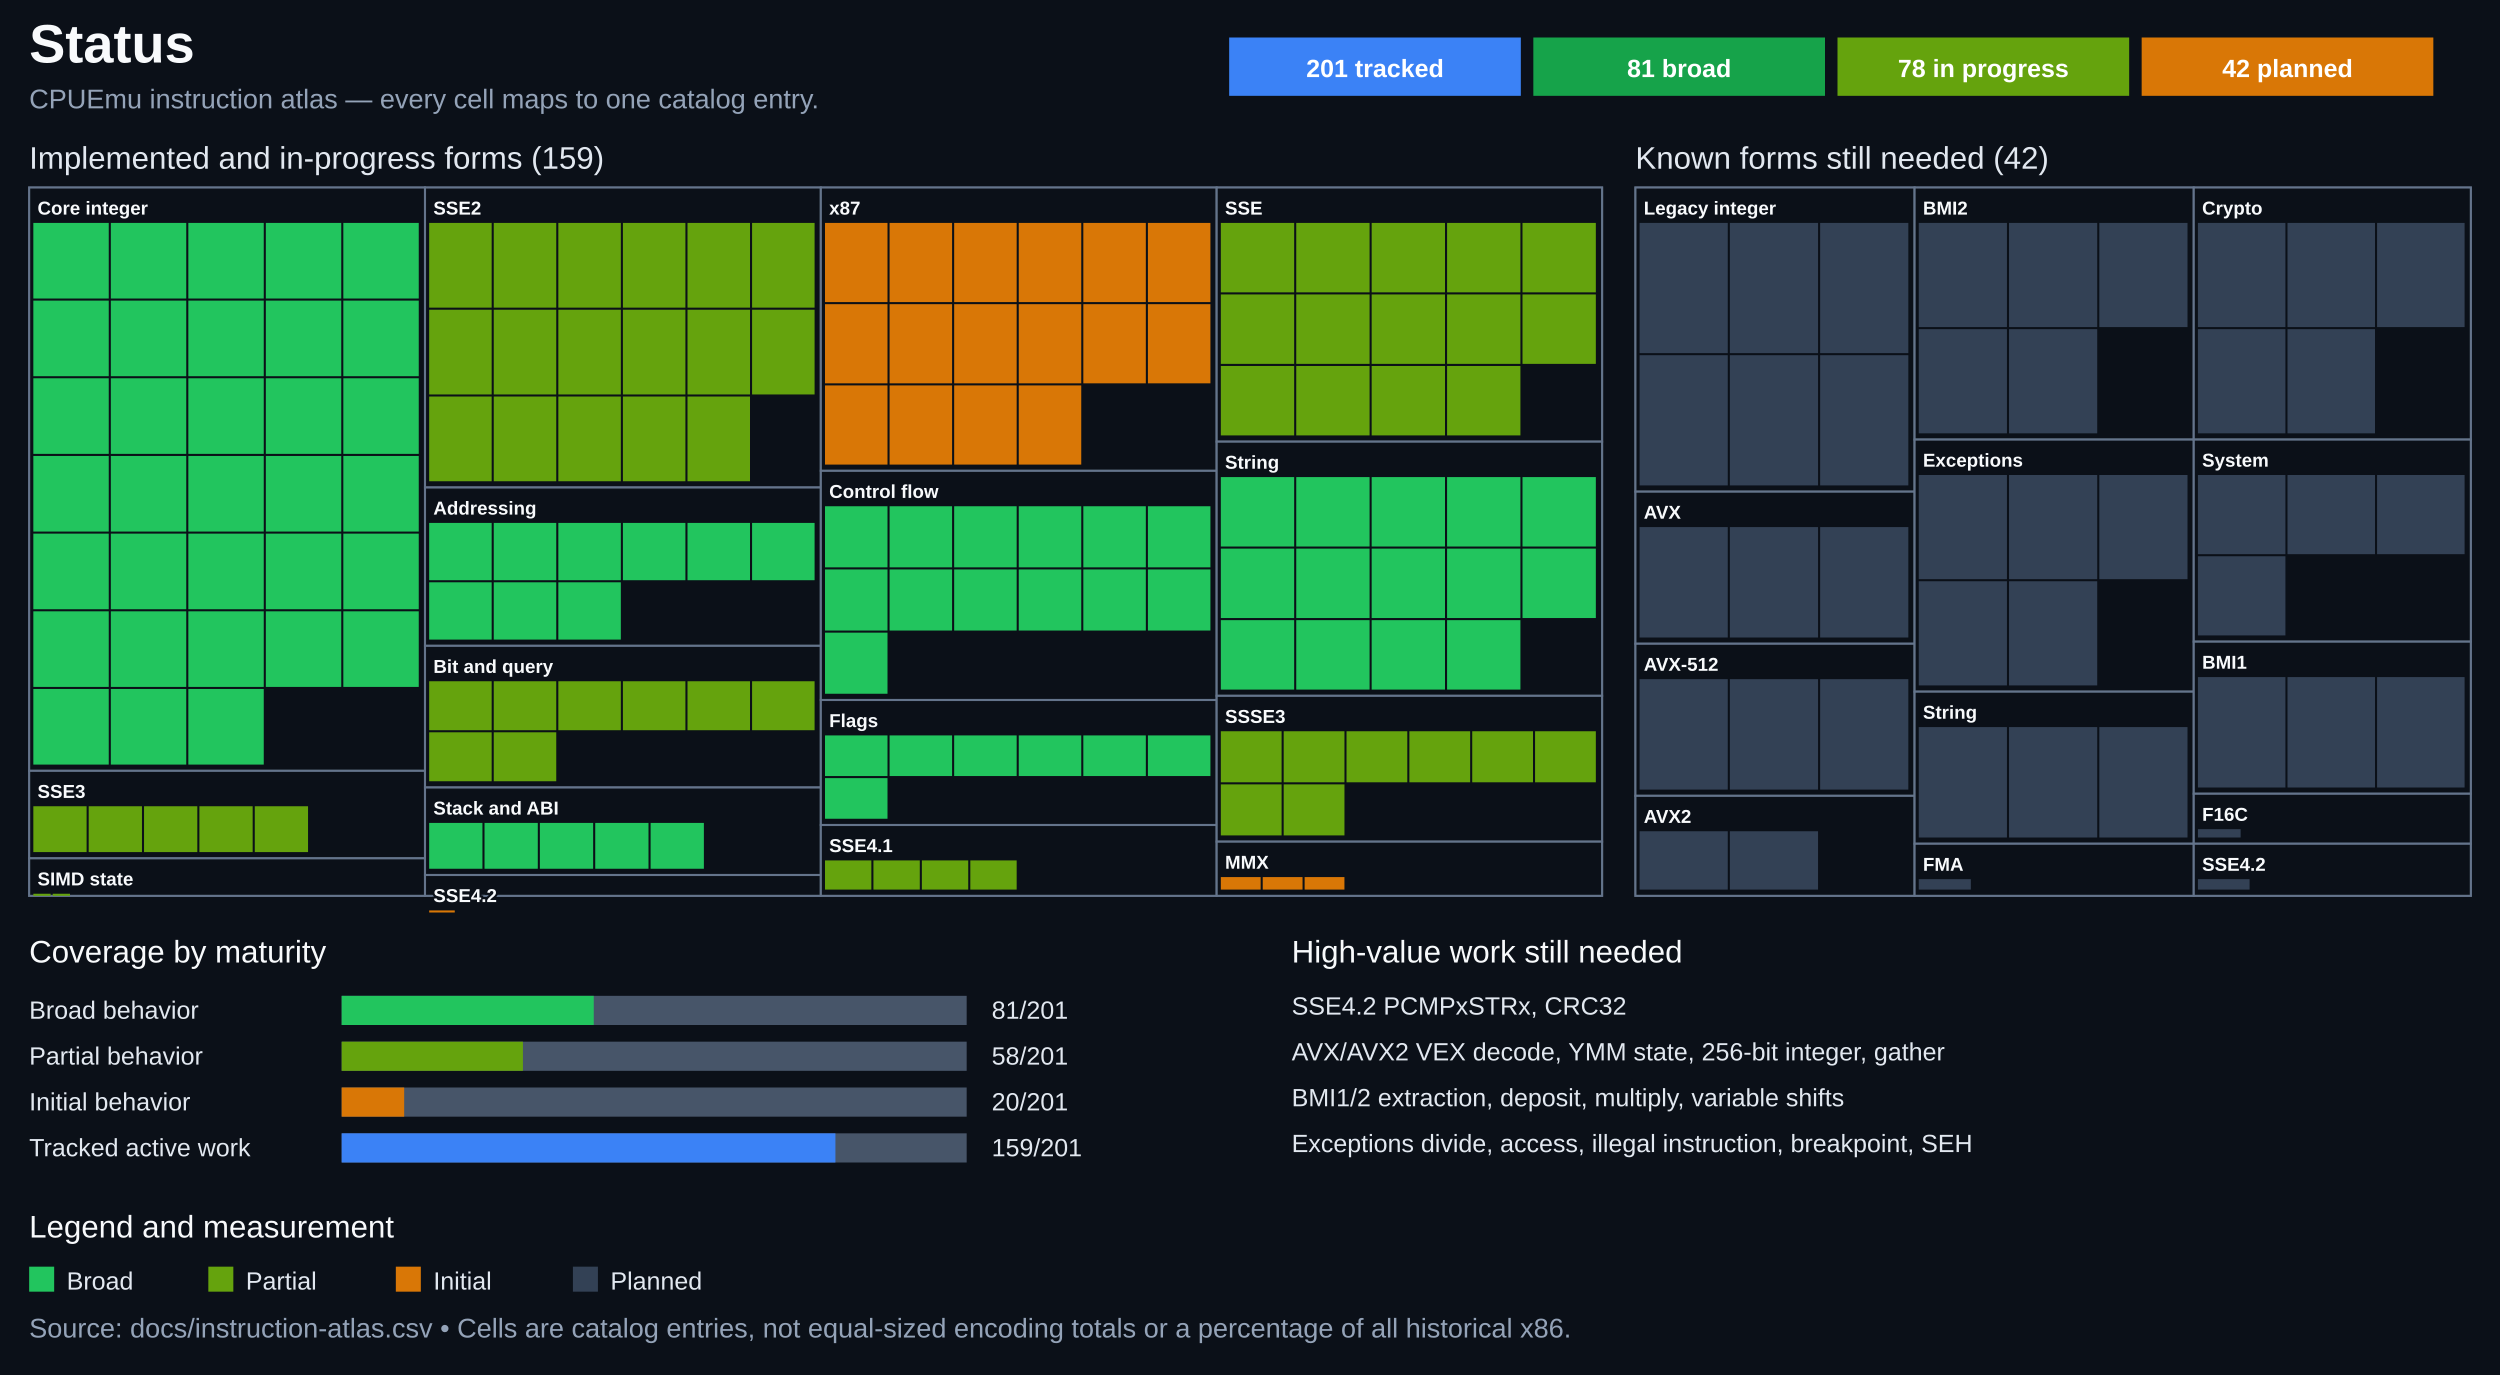
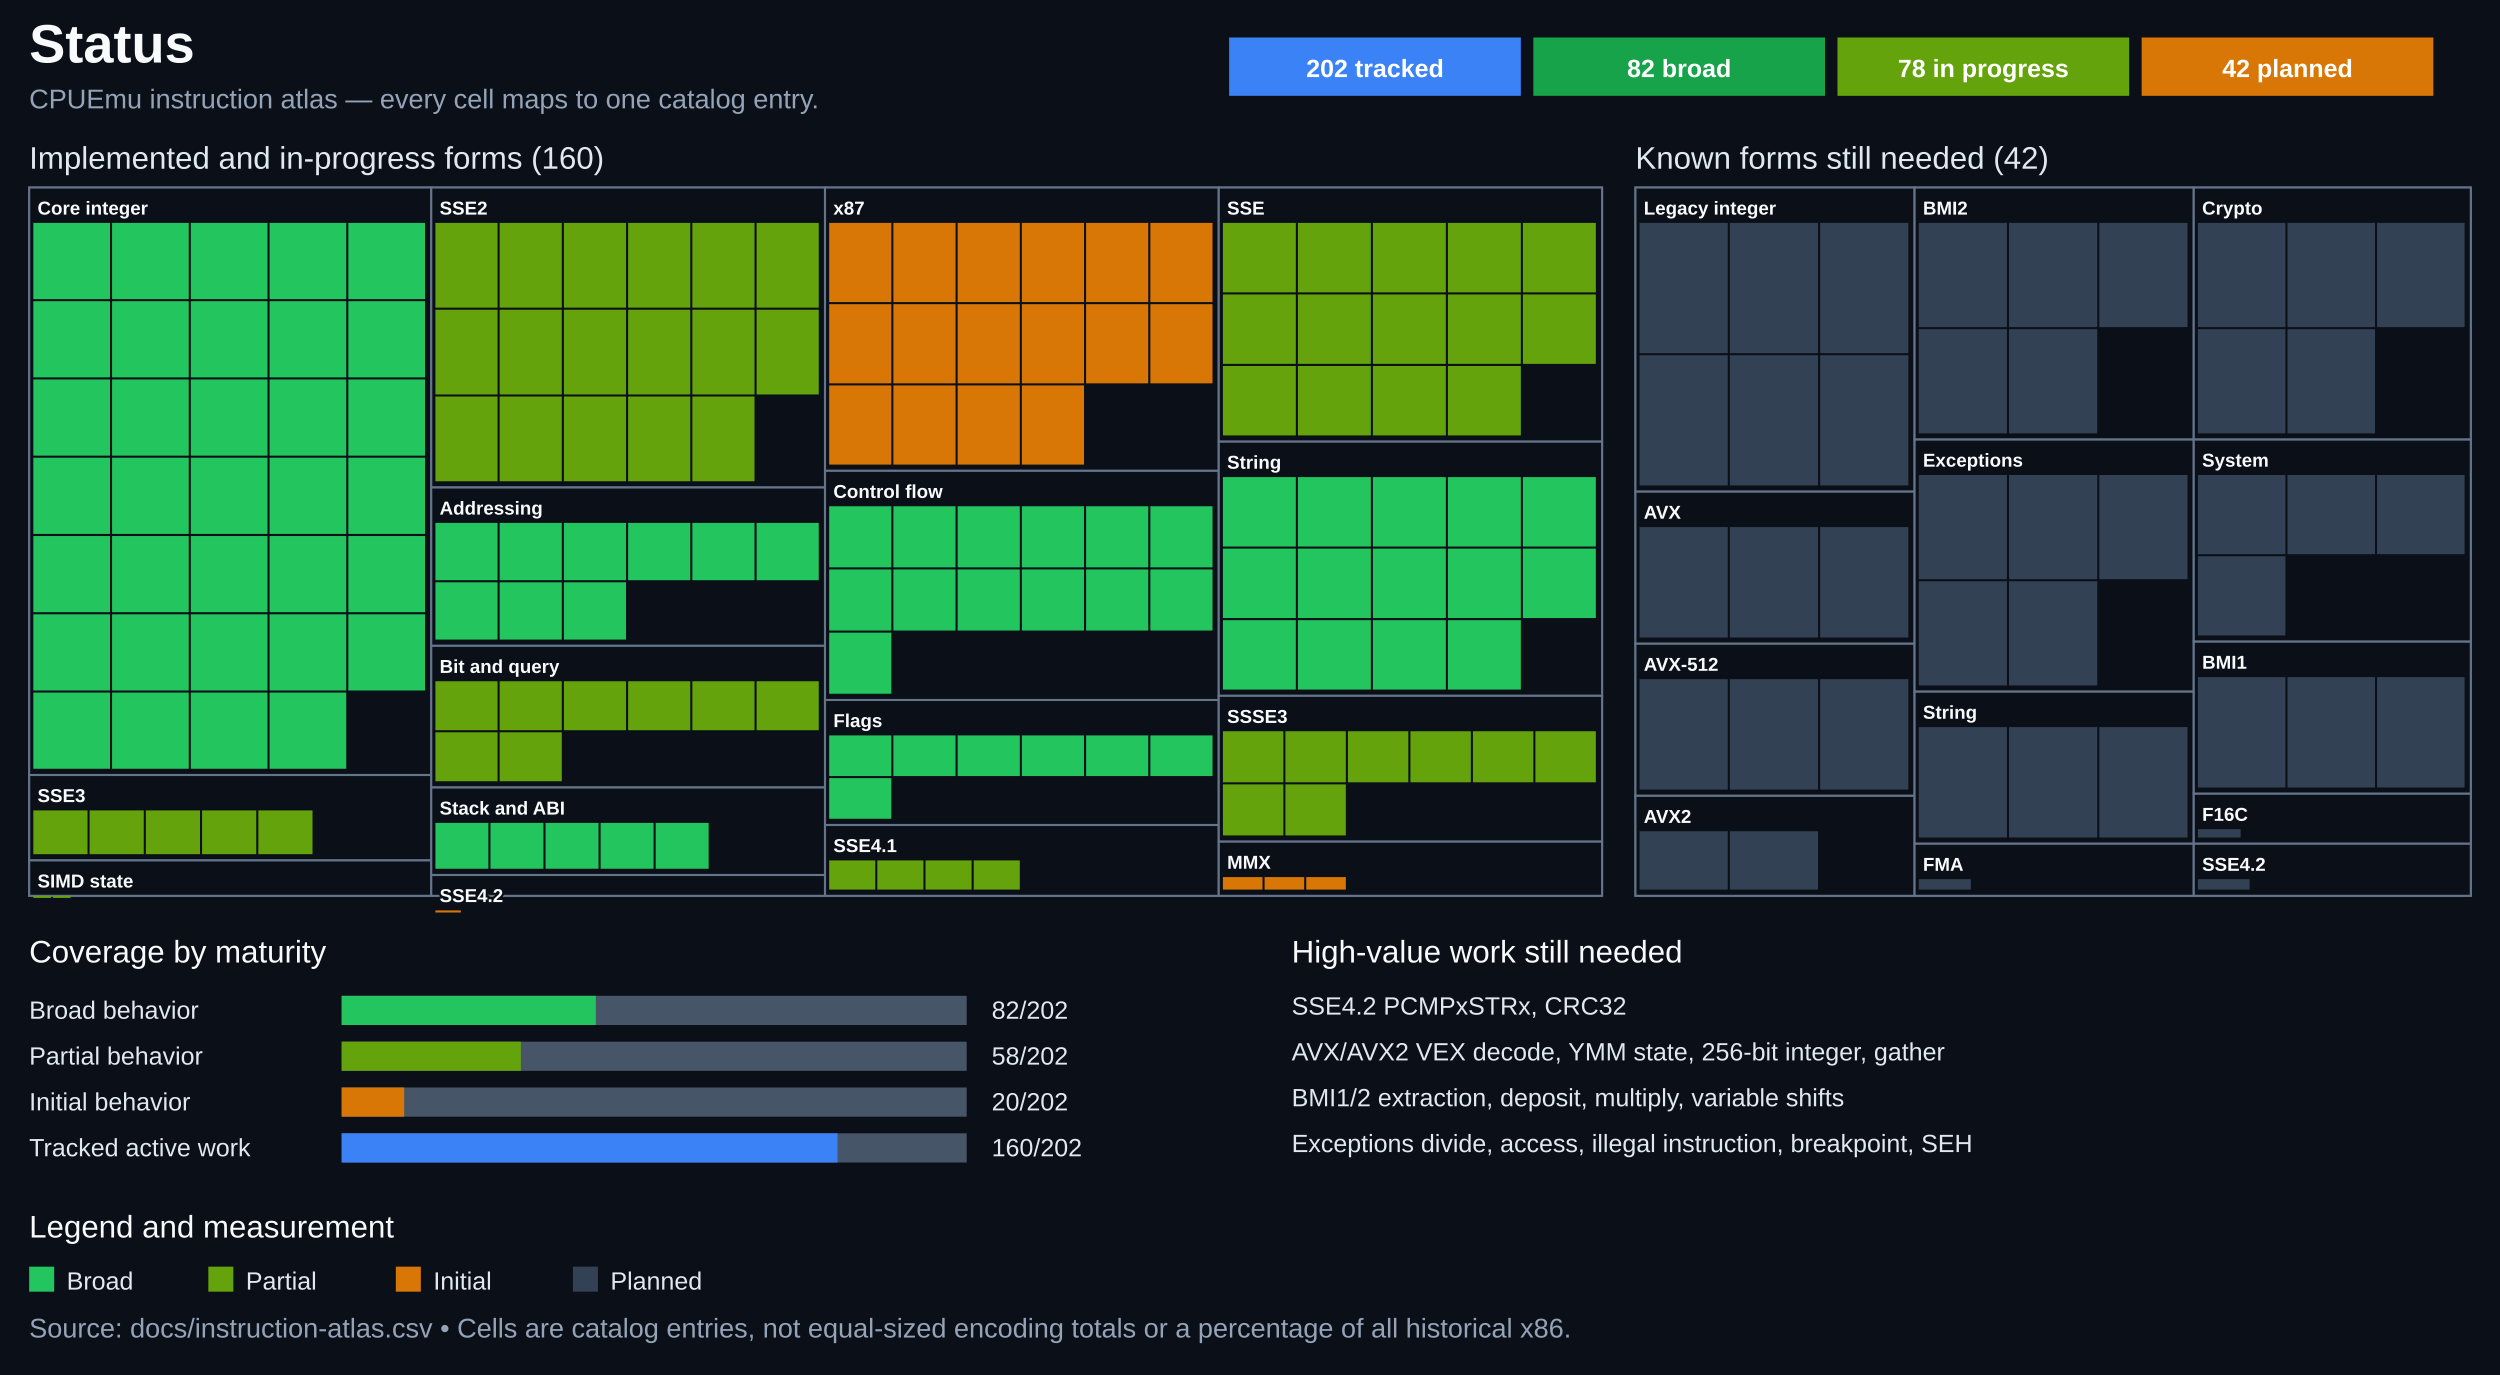
<svg xmlns="http://www.w3.org/2000/svg" width="1200" height="660" viewBox="0 0 1200 660" role="img">
  <rect width="1200" height="660" fill="#0b1018" />
  <style>.title{font:700 26px Segoe UI,Arial;fill:#f8fafc}.sub{font:13px Segoe UI,Arial;fill:#94a3b8}.panelTitle{font:15px Segoe UI,Arial;fill:#e2e8f0}.family{font:600 9px Segoe UI,Arial;fill:#f8fafc;paint-order:stroke;stroke:#0b1018;stroke-width:2px}.badge{font:700 12px Segoe UI,Arial;fill:#fff}.small{font:12px Segoe UI,Arial;fill:#e2e8f0}.section{font:15px Segoe UI,Arial;fill:#f8fafc}</style>
  <text x="14" y="30" class="title">Status</text>
  <text x="14" y="52" class="sub">CPUEmu instruction atlas — every cell maps to one catalog entry.</text>
  <rect x="590" y="18" width="140" height="28" fill="#3b82f6" />
-   <text x="660" y="37" text-anchor="middle" class="badge">201 tracked</text>
+   <text x="660" y="37" text-anchor="middle" class="badge">202 tracked</text>
  <rect x="736" y="18" width="140" height="28" fill="#16a34a" />
-   <text x="806" y="37" text-anchor="middle" class="badge">81 broad</text>
+   <text x="806" y="37" text-anchor="middle" class="badge">82 broad</text>
  <rect x="882" y="18" width="140" height="28" fill="#65a30d" />
  <text x="952" y="37" text-anchor="middle" class="badge">78 in progress</text>
  <rect x="1028" y="18" width="140" height="28" fill="#d97706" />
  <text x="1098" y="37" text-anchor="middle" class="badge">42 planned</text>
-   <text x="14" y="81" class="panelTitle">Implemented and in-progress forms (159)</text>
+   <text x="14" y="81" class="panelTitle">Implemented and in-progress forms (160)</text>
  <rect x="14" y="90" width="755" height="340" fill="#111827" stroke="#475569" />
-   <rect x="14" y="90" width="190" height="280" fill="#0b1018" stroke="#64748b" />
+   <rect x="14" y="90" width="193" height="282" fill="#0b1018" stroke="#64748b" />
  <text x="18" y="103" class="family">Core integer</text>
  <g>
-     <rect x="16" y="107" width="36.2" height="36.29" fill="#22c55e" />
-   </g>
-   <g>
-     <rect x="53.2" y="107" width="36.2" height="36.29" fill="#22c55e" />
-   </g>
-   <g>
-     <rect x="90.4" y="107" width="36.2" height="36.29" fill="#22c55e" />
-   </g>
-   <g>
-     <rect x="127.6" y="107" width="36.2" height="36.29" fill="#22c55e" />
-   </g>
-   <g>
-     <rect x="164.8" y="107" width="36.2" height="36.29" fill="#22c55e" />
-   </g>
-   <g>
-     <rect x="16" y="144.29" width="36.2" height="36.29" fill="#22c55e" />
-   </g>
-   <g>
-     <rect x="53.2" y="144.29" width="36.2" height="36.29" fill="#22c55e" />
-   </g>
-   <g>
-     <rect x="90.4" y="144.29" width="36.2" height="36.29" fill="#22c55e" />
-   </g>
-   <g>
-     <rect x="127.6" y="144.29" width="36.2" height="36.29" fill="#22c55e" />
-   </g>
-   <g>
-     <rect x="164.8" y="144.29" width="36.2" height="36.29" fill="#22c55e" />
-   </g>
-   <g>
-     <rect x="16" y="181.57" width="36.2" height="36.29" fill="#22c55e" />
-   </g>
-   <g>
-     <rect x="53.2" y="181.57" width="36.2" height="36.29" fill="#22c55e" />
-   </g>
-   <g>
-     <rect x="90.4" y="181.57" width="36.2" height="36.29" fill="#22c55e" />
-   </g>
-   <g>
-     <rect x="127.6" y="181.57" width="36.2" height="36.29" fill="#22c55e" />
-   </g>
-   <g>
-     <rect x="164.8" y="181.57" width="36.2" height="36.29" fill="#22c55e" />
-   </g>
-   <g>
-     <rect x="16" y="218.86" width="36.2" height="36.29" fill="#22c55e" />
-   </g>
-   <g>
-     <rect x="53.2" y="218.86" width="36.2" height="36.29" fill="#22c55e" />
-   </g>
-   <g>
-     <rect x="90.4" y="218.86" width="36.2" height="36.29" fill="#22c55e" />
-   </g>
-   <g>
-     <rect x="127.6" y="218.86" width="36.2" height="36.29" fill="#22c55e" />
-   </g>
-   <g>
-     <rect x="164.8" y="218.86" width="36.2" height="36.29" fill="#22c55e" />
-   </g>
-   <g>
-     <rect x="16" y="256.14" width="36.2" height="36.29" fill="#22c55e" />
-   </g>
-   <g>
-     <rect x="53.2" y="256.14" width="36.2" height="36.29" fill="#22c55e" />
-   </g>
-   <g>
-     <rect x="90.4" y="256.14" width="36.2" height="36.29" fill="#22c55e" />
-   </g>
-   <g>
-     <rect x="127.6" y="256.14" width="36.2" height="36.29" fill="#22c55e" />
-   </g>
-   <g>
-     <rect x="164.8" y="256.14" width="36.2" height="36.29" fill="#22c55e" />
-   </g>
-   <g>
-     <rect x="16" y="293.43" width="36.2" height="36.29" fill="#22c55e" />
-   </g>
-   <g>
-     <rect x="53.2" y="293.43" width="36.2" height="36.29" fill="#22c55e" />
-   </g>
-   <g>
-     <rect x="90.4" y="293.43" width="36.2" height="36.29" fill="#22c55e" />
-   </g>
-   <g>
-     <rect x="127.6" y="293.43" width="36.2" height="36.29" fill="#22c55e" />
-   </g>
-   <g>
-     <rect x="164.8" y="293.43" width="36.2" height="36.29" fill="#22c55e" />
-   </g>
-   <g>
-     <rect x="16" y="330.71" width="36.2" height="36.29" fill="#22c55e" />
-   </g>
-   <g>
-     <rect x="53.2" y="330.71" width="36.2" height="36.29" fill="#22c55e" />
-   </g>
-   <g>
-     <rect x="90.4" y="330.71" width="36.2" height="36.29" fill="#22c55e" />
-   </g>
-   <rect x="14" y="370" width="190" height="42" fill="#0b1018" stroke="#64748b" />
-   <text x="18" y="383" class="family">SSE3</text>
-   <g>
-     <rect x="16" y="387" width="25.57" height="22" fill="#65a30d" />
-   </g>
-   <g>
-     <rect x="42.57" y="387" width="25.57" height="22" fill="#65a30d" />
-   </g>
-   <g>
-     <rect x="69.14" y="387" width="25.57" height="22" fill="#65a30d" />
-   </g>
-   <g>
-     <rect x="95.71" y="387" width="25.57" height="22" fill="#65a30d" />
-   </g>
-   <g>
-     <rect x="122.29" y="387" width="25.57" height="22" fill="#65a30d" />
-   </g>
-   <rect x="14" y="412" width="190" height="18" fill="#0b1018" stroke="#64748b" />
-   <text x="18" y="425" class="family">SIMD state</text>
-   <g>
-     <rect x="16" y="429" width="8.3" height="1" fill="#65a30d" />
-   </g>
-   <g>
-     <rect x="25.3" y="429" width="8.3" height="1" fill="#65a30d" />
-   </g>
-   <rect x="204" y="90" width="190" height="144" fill="#0b1018" stroke="#64748b" />
-   <text x="208" y="103" class="family">SSE2</text>
-   <g>
-     <rect x="206" y="107" width="30" height="40.67" fill="#65a30d" />
-   </g>
-   <g>
-     <rect x="237" y="107" width="30" height="40.67" fill="#65a30d" />
-   </g>
-   <g>
-     <rect x="268" y="107" width="30" height="40.67" fill="#65a30d" />
-   </g>
-   <g>
-     <rect x="299" y="107" width="30" height="40.67" fill="#65a30d" />
-   </g>
-   <g>
-     <rect x="330" y="107" width="30" height="40.67" fill="#65a30d" />
-   </g>
-   <g>
-     <rect x="361" y="107" width="30" height="40.67" fill="#65a30d" />
-   </g>
-   <g>
-     <rect x="206" y="148.67" width="30" height="40.67" fill="#65a30d" />
-   </g>
-   <g>
-     <rect x="237" y="148.67" width="30" height="40.67" fill="#65a30d" />
-   </g>
-   <g>
-     <rect x="268" y="148.67" width="30" height="40.67" fill="#65a30d" />
-   </g>
-   <g>
-     <rect x="299" y="148.67" width="30" height="40.67" fill="#65a30d" />
-   </g>
-   <g>
-     <rect x="330" y="148.67" width="30" height="40.67" fill="#65a30d" />
-   </g>
-   <g>
-     <rect x="361" y="148.67" width="30" height="40.67" fill="#65a30d" />
-   </g>
-   <g>
-     <rect x="206" y="190.33" width="30" height="40.67" fill="#65a30d" />
-   </g>
-   <g>
-     <rect x="237" y="190.33" width="30" height="40.67" fill="#65a30d" />
-   </g>
-   <g>
-     <rect x="268" y="190.33" width="30" height="40.67" fill="#65a30d" />
-   </g>
-   <g>
-     <rect x="299" y="190.33" width="30" height="40.67" fill="#65a30d" />
-   </g>
-   <g>
-     <rect x="330" y="190.33" width="30" height="40.67" fill="#65a30d" />
-   </g>
-   <rect x="204" y="234" width="190" height="76" fill="#0b1018" stroke="#64748b" />
-   <text x="208" y="247" class="family">Addressing</text>
-   <g>
-     <rect x="206" y="251" width="30" height="27.5" fill="#22c55e" />
-   </g>
-   <g>
-     <rect x="237" y="251" width="30" height="27.5" fill="#22c55e" />
-   </g>
-   <g>
-     <rect x="268" y="251" width="30" height="27.5" fill="#22c55e" />
-   </g>
-   <g>
-     <rect x="299" y="251" width="30" height="27.5" fill="#22c55e" />
-   </g>
-   <g>
-     <rect x="330" y="251" width="30" height="27.5" fill="#22c55e" />
-   </g>
-   <g>
-     <rect x="361" y="251" width="30" height="27.5" fill="#22c55e" />
-   </g>
-   <g>
-     <rect x="206" y="279.5" width="30" height="27.5" fill="#22c55e" />
-   </g>
-   <g>
-     <rect x="237" y="279.5" width="30" height="27.5" fill="#22c55e" />
-   </g>
-   <g>
-     <rect x="268" y="279.5" width="30" height="27.5" fill="#22c55e" />
-   </g>
-   <rect x="204" y="310" width="190" height="68" fill="#0b1018" stroke="#64748b" />
-   <text x="208" y="323" class="family">Bit and query</text>
-   <g>
-     <rect x="206" y="327.0" width="30" height="23.5" fill="#65a30d" />
-   </g>
-   <g>
-     <rect x="237" y="327.0" width="30" height="23.5" fill="#65a30d" />
-   </g>
-   <g>
-     <rect x="268" y="327.0" width="30" height="23.5" fill="#65a30d" />
-   </g>
-   <g>
-     <rect x="299" y="327.0" width="30" height="23.5" fill="#65a30d" />
-   </g>
-   <g>
-     <rect x="330" y="327.0" width="30" height="23.5" fill="#65a30d" />
-   </g>
-   <g>
-     <rect x="361" y="327.0" width="30" height="23.5" fill="#65a30d" />
-   </g>
-   <g>
-     <rect x="206" y="351.5" width="30" height="23.5" fill="#65a30d" />
-   </g>
-   <g>
-     <rect x="237" y="351.5" width="30" height="23.5" fill="#65a30d" />
-   </g>
-   <rect x="204" y="378" width="190" height="42" fill="#0b1018" stroke="#64748b" />
-   <text x="208" y="391" class="family">Stack and ABI</text>
-   <g>
-     <rect x="206" y="395" width="25.57" height="22" fill="#22c55e" />
-   </g>
-   <g>
-     <rect x="232.57" y="395" width="25.57" height="22" fill="#22c55e" />
-   </g>
-   <g>
-     <rect x="259.14" y="395" width="25.57" height="22" fill="#22c55e" />
-   </g>
-   <g>
-     <rect x="285.71" y="395" width="25.57" height="22" fill="#22c55e" />
-   </g>
-   <g>
-     <rect x="312.29" y="395" width="25.57" height="22" fill="#22c55e" />
-   </g>
-   <rect x="204" y="420" width="190" height="10" fill="#0b1018" stroke="#64748b" />
-   <text x="208" y="433" class="family">SSE4.2</text>
-   <g>
-     <rect x="206" y="437" width="12.29" height="1" fill="#d97706" />
-   </g>
-   <rect x="394" y="90" width="190" height="136" fill="#0b1018" stroke="#64748b" />
-   <text x="398" y="103" class="family">x87</text>
-   <g>
-     <rect x="396" y="107" width="30" height="38" fill="#d97706" />
-   </g>
-   <g>
-     <rect x="427" y="107" width="30" height="38" fill="#d97706" />
-   </g>
-   <g>
-     <rect x="458" y="107" width="30" height="38" fill="#d97706" />
-   </g>
-   <g>
-     <rect x="489" y="107" width="30" height="38" fill="#d97706" />
-   </g>
-   <g>
-     <rect x="520" y="107" width="30" height="38" fill="#d97706" />
-   </g>
-   <g>
-     <rect x="551" y="107" width="30" height="38" fill="#d97706" />
-   </g>
-   <g>
-     <rect x="396" y="146" width="30" height="38" fill="#d97706" />
-   </g>
-   <g>
-     <rect x="427" y="146" width="30" height="38" fill="#d97706" />
-   </g>
-   <g>
-     <rect x="458" y="146" width="30" height="38" fill="#d97706" />
-   </g>
-   <g>
-     <rect x="489" y="146" width="30" height="38" fill="#d97706" />
-   </g>
-   <g>
-     <rect x="520" y="146" width="30" height="38" fill="#d97706" />
-   </g>
-   <g>
-     <rect x="551" y="146" width="30" height="38" fill="#d97706" />
-   </g>
-   <g>
-     <rect x="396" y="185" width="30" height="38" fill="#d97706" />
-   </g>
-   <g>
-     <rect x="427" y="185" width="30" height="38" fill="#d97706" />
-   </g>
-   <g>
-     <rect x="458" y="185" width="30" height="38" fill="#d97706" />
-   </g>
-   <g>
-     <rect x="489" y="185" width="30" height="38" fill="#d97706" />
-   </g>
-   <rect x="394" y="226" width="190" height="110" fill="#0b1018" stroke="#64748b" />
-   <text x="398" y="239" class="family">Control flow</text>
-   <g>
-     <rect x="396" y="243" width="30" height="29.33" fill="#22c55e" />
-   </g>
-   <g>
-     <rect x="427" y="243" width="30" height="29.33" fill="#22c55e" />
-   </g>
-   <g>
-     <rect x="458" y="243" width="30" height="29.33" fill="#22c55e" />
-   </g>
-   <g>
-     <rect x="489" y="243" width="30" height="29.33" fill="#22c55e" />
-   </g>
-   <g>
-     <rect x="520" y="243" width="30" height="29.33" fill="#22c55e" />
-   </g>
-   <g>
-     <rect x="551" y="243" width="30" height="29.33" fill="#22c55e" />
-   </g>
-   <g>
-     <rect x="396" y="273.33" width="30" height="29.33" fill="#22c55e" />
-   </g>
-   <g>
-     <rect x="427" y="273.33" width="30" height="29.33" fill="#22c55e" />
-   </g>
-   <g>
-     <rect x="458" y="273.33" width="30" height="29.33" fill="#22c55e" />
-   </g>
-   <g>
-     <rect x="489" y="273.33" width="30" height="29.33" fill="#22c55e" />
-   </g>
-   <g>
-     <rect x="520" y="273.33" width="30" height="29.33" fill="#22c55e" />
-   </g>
-   <g>
-     <rect x="551" y="273.33" width="30" height="29.33" fill="#22c55e" />
-   </g>
-   <g>
-     <rect x="396" y="303.67" width="30" height="29.33" fill="#22c55e" />
-   </g>
-   <rect x="394" y="336" width="190" height="60" fill="#0b1018" stroke="#64748b" />
-   <text x="398" y="349" class="family">Flags</text>
-   <g>
-     <rect x="396" y="353" width="30" height="19.5" fill="#22c55e" />
-   </g>
-   <g>
-     <rect x="427" y="353" width="30" height="19.5" fill="#22c55e" />
-   </g>
-   <g>
-     <rect x="458" y="353" width="30" height="19.5" fill="#22c55e" />
-   </g>
-   <g>
-     <rect x="489" y="353" width="30" height="19.5" fill="#22c55e" />
-   </g>
-   <g>
-     <rect x="520" y="353" width="30" height="19.5" fill="#22c55e" />
-   </g>
-   <g>
-     <rect x="551" y="353" width="30" height="19.5" fill="#22c55e" />
-   </g>
-   <g>
-     <rect x="396" y="373.5" width="30" height="19.5" fill="#22c55e" />
-   </g>
-   <rect x="394" y="396" width="190" height="34" fill="#0b1018" stroke="#64748b" />
-   <text x="398" y="409" class="family">SSE4.1</text>
-   <g>
-     <rect x="396" y="413" width="22.25" height="14" fill="#65a30d" />
-   </g>
-   <g>
-     <rect x="419.25" y="413" width="22.25" height="14" fill="#65a30d" />
-   </g>
-   <g>
-     <rect x="442.5" y="413" width="22.25" height="14" fill="#65a30d" />
-   </g>
-   <g>
-     <rect x="465.75" y="413" width="22.25" height="14" fill="#65a30d" />
-   </g>
-   <rect x="584" y="90" width="185" height="122" fill="#0b1018" stroke="#64748b" />
-   <text x="588" y="103" class="family">SSE</text>
-   <g>
-     <rect x="586" y="107" width="35.2" height="33.33" fill="#65a30d" />
-   </g>
-   <g>
-     <rect x="622.2" y="107" width="35.2" height="33.33" fill="#65a30d" />
-   </g>
-   <g>
-     <rect x="658.4" y="107" width="35.2" height="33.33" fill="#65a30d" />
-   </g>
-   <g>
-     <rect x="694.6" y="107" width="35.2" height="33.33" fill="#65a30d" />
-   </g>
-   <g>
-     <rect x="730.8" y="107" width="35.2" height="33.33" fill="#65a30d" />
-   </g>
-   <g>
-     <rect x="586" y="141.33" width="35.2" height="33.33" fill="#65a30d" />
-   </g>
-   <g>
-     <rect x="622.2" y="141.33" width="35.2" height="33.33" fill="#65a30d" />
-   </g>
-   <g>
-     <rect x="658.4" y="141.33" width="35.2" height="33.33" fill="#65a30d" />
-   </g>
-   <g>
-     <rect x="694.6" y="141.33" width="35.2" height="33.33" fill="#65a30d" />
-   </g>
-   <g>
-     <rect x="730.8" y="141.33" width="35.2" height="33.33" fill="#65a30d" />
-   </g>
-   <g>
-     <rect x="586" y="175.67" width="35.2" height="33.33" fill="#65a30d" />
-   </g>
-   <g>
-     <rect x="622.2" y="175.67" width="35.2" height="33.33" fill="#65a30d" />
-   </g>
-   <g>
-     <rect x="658.4" y="175.67" width="35.2" height="33.33" fill="#65a30d" />
-   </g>
-   <g>
-     <rect x="694.6" y="175.67" width="35.2" height="33.33" fill="#65a30d" />
-   </g>
-   <rect x="584" y="212" width="185" height="122" fill="#0b1018" stroke="#64748b" />
-   <text x="588" y="225" class="family">String</text>
-   <g>
-     <rect x="586" y="229" width="35.2" height="33.33" fill="#22c55e" />
-   </g>
-   <g>
-     <rect x="622.2" y="229" width="35.2" height="33.33" fill="#22c55e" />
-   </g>
-   <g>
-     <rect x="658.4" y="229" width="35.2" height="33.33" fill="#22c55e" />
-   </g>
-   <g>
-     <rect x="694.6" y="229" width="35.2" height="33.33" fill="#22c55e" />
-   </g>
-   <g>
-     <rect x="730.8" y="229" width="35.2" height="33.33" fill="#22c55e" />
-   </g>
-   <g>
-     <rect x="586" y="263.33" width="35.2" height="33.33" fill="#22c55e" />
-   </g>
-   <g>
-     <rect x="622.2" y="263.33" width="35.2" height="33.33" fill="#22c55e" />
-   </g>
-   <g>
-     <rect x="658.4" y="263.33" width="35.2" height="33.33" fill="#22c55e" />
-   </g>
-   <g>
-     <rect x="694.6" y="263.33" width="35.2" height="33.33" fill="#22c55e" />
-   </g>
-   <g>
-     <rect x="730.8" y="263.33" width="35.2" height="33.33" fill="#22c55e" />
-   </g>
-   <g>
-     <rect x="586" y="297.67" width="35.2" height="33.33" fill="#22c55e" />
-   </g>
-   <g>
-     <rect x="622.2" y="297.67" width="35.2" height="33.33" fill="#22c55e" />
-   </g>
-   <g>
-     <rect x="658.4" y="297.67" width="35.2" height="33.33" fill="#22c55e" />
-   </g>
-   <g>
-     <rect x="694.6" y="297.67" width="35.2" height="33.33" fill="#22c55e" />
-   </g>
-   <rect x="584" y="334" width="185" height="70" fill="#0b1018" stroke="#64748b" />
-   <text x="588" y="347" class="family">SSSE3</text>
-   <g>
-     <rect x="586" y="351" width="29.17" height="24.5" fill="#65a30d" />
-   </g>
-   <g>
-     <rect x="616.17" y="351" width="29.17" height="24.5" fill="#65a30d" />
-   </g>
-   <g>
-     <rect x="646.33" y="351" width="29.17" height="24.5" fill="#65a30d" />
-   </g>
-   <g>
-     <rect x="676.5" y="351" width="29.17" height="24.5" fill="#65a30d" />
-   </g>
-   <g>
-     <rect x="706.67" y="351" width="29.17" height="24.5" fill="#65a30d" />
-   </g>
-   <g>
-     <rect x="736.83" y="351" width="29.17" height="24.5" fill="#65a30d" />
-   </g>
-   <g>
-     <rect x="586" y="376.5" width="29.17" height="24.5" fill="#65a30d" />
-   </g>
-   <g>
-     <rect x="616.17" y="376.5" width="29.17" height="24.5" fill="#65a30d" />
-   </g>
-   <rect x="584" y="404" width="185" height="26" fill="#0b1018" stroke="#64748b" />
-   <text x="588" y="417" class="family">MMX</text>
-   <g>
-     <rect x="586" y="421" width="19.11" height="6" fill="#d97706" />
-   </g>
-   <g>
-     <rect x="606.11" y="421" width="19.11" height="6" fill="#d97706" />
-   </g>
-   <g>
-     <rect x="626.22" y="421" width="19.11" height="6" fill="#d97706" />
+     <rect x="16" y="107" width="36.8" height="36.57" fill="#22c55e" />
+   </g>
+   <g>
+     <rect x="53.8" y="107" width="36.8" height="36.57" fill="#22c55e" />
+   </g>
+   <g>
+     <rect x="91.6" y="107" width="36.8" height="36.57" fill="#22c55e" />
+   </g>
+   <g>
+     <rect x="129.4" y="107" width="36.8" height="36.57" fill="#22c55e" />
+   </g>
+   <g>
+     <rect x="167.2" y="107" width="36.8" height="36.57" fill="#22c55e" />
+   </g>
+   <g>
+     <rect x="16" y="144.57" width="36.8" height="36.57" fill="#22c55e" />
+   </g>
+   <g>
+     <rect x="53.8" y="144.57" width="36.8" height="36.57" fill="#22c55e" />
+   </g>
+   <g>
+     <rect x="91.6" y="144.57" width="36.8" height="36.57" fill="#22c55e" />
+   </g>
+   <g>
+     <rect x="129.4" y="144.57" width="36.8" height="36.57" fill="#22c55e" />
+   </g>
+   <g>
+     <rect x="167.2" y="144.57" width="36.8" height="36.57" fill="#22c55e" />
+   </g>
+   <g>
+     <rect x="16" y="182.14" width="36.8" height="36.57" fill="#22c55e" />
+   </g>
+   <g>
+     <rect x="53.8" y="182.14" width="36.8" height="36.57" fill="#22c55e" />
+   </g>
+   <g>
+     <rect x="91.6" y="182.14" width="36.8" height="36.57" fill="#22c55e" />
+   </g>
+   <g>
+     <rect x="129.4" y="182.14" width="36.8" height="36.57" fill="#22c55e" />
+   </g>
+   <g>
+     <rect x="167.2" y="182.14" width="36.8" height="36.57" fill="#22c55e" />
+   </g>
+   <g>
+     <rect x="16" y="219.71" width="36.8" height="36.57" fill="#22c55e" />
+   </g>
+   <g>
+     <rect x="53.8" y="219.71" width="36.8" height="36.57" fill="#22c55e" />
+   </g>
+   <g>
+     <rect x="91.6" y="219.71" width="36.8" height="36.57" fill="#22c55e" />
+   </g>
+   <g>
+     <rect x="129.4" y="219.71" width="36.8" height="36.57" fill="#22c55e" />
+   </g>
+   <g>
+     <rect x="167.2" y="219.71" width="36.8" height="36.57" fill="#22c55e" />
+   </g>
+   <g>
+     <rect x="16" y="257.29" width="36.8" height="36.57" fill="#22c55e" />
+   </g>
+   <g>
+     <rect x="53.8" y="257.29" width="36.8" height="36.57" fill="#22c55e" />
+   </g>
+   <g>
+     <rect x="91.6" y="257.29" width="36.8" height="36.57" fill="#22c55e" />
+   </g>
+   <g>
+     <rect x="129.4" y="257.29" width="36.8" height="36.57" fill="#22c55e" />
+   </g>
+   <g>
+     <rect x="167.2" y="257.29" width="36.8" height="36.57" fill="#22c55e" />
+   </g>
+   <g>
+     <rect x="16" y="294.86" width="36.8" height="36.57" fill="#22c55e" />
+   </g>
+   <g>
+     <rect x="53.8" y="294.86" width="36.8" height="36.57" fill="#22c55e" />
+   </g>
+   <g>
+     <rect x="91.6" y="294.86" width="36.8" height="36.57" fill="#22c55e" />
+   </g>
+   <g>
+     <rect x="129.4" y="294.86" width="36.8" height="36.57" fill="#22c55e" />
+   </g>
+   <g>
+     <rect x="167.2" y="294.86" width="36.8" height="36.57" fill="#22c55e" />
+   </g>
+   <g>
+     <rect x="16" y="332.43" width="36.8" height="36.57" fill="#22c55e" />
+   </g>
+   <g>
+     <rect x="53.8" y="332.43" width="36.8" height="36.57" fill="#22c55e" />
+   </g>
+   <g>
+     <rect x="91.6" y="332.43" width="36.8" height="36.57" fill="#22c55e" />
+   </g>
+   <g>
+     <rect x="129.4" y="332.43" width="36.8" height="36.57" fill="#22c55e" />
+   </g>
+   <rect x="14" y="372" width="193" height="41" fill="#0b1018" stroke="#64748b" />
+   <text x="18" y="385" class="family">SSE3</text>
+   <g>
+     <rect x="16" y="389" width="26" height="21" fill="#65a30d" />
+   </g>
+   <g>
+     <rect x="43" y="389" width="26" height="21" fill="#65a30d" />
+   </g>
+   <g>
+     <rect x="70" y="389" width="26" height="21" fill="#65a30d" />
+   </g>
+   <g>
+     <rect x="97" y="389" width="26" height="21" fill="#65a30d" />
+   </g>
+   <g>
+     <rect x="124" y="389" width="26" height="21" fill="#65a30d" />
+   </g>
+   <rect x="14" y="413" width="193" height="17" fill="#0b1018" stroke="#64748b" />
+   <text x="18" y="426" class="family">SIMD state</text>
+   <g>
+     <rect x="16" y="430" width="8.45" height="1" fill="#65a30d" />
+   </g>
+   <g>
+     <rect x="25.45" y="430" width="8.45" height="1" fill="#65a30d" />
+   </g>
+   <rect x="207" y="90" width="189" height="144" fill="#0b1018" stroke="#64748b" />
+   <text x="211" y="103" class="family">SSE2</text>
+   <g>
+     <rect x="209" y="107" width="29.83" height="40.67" fill="#65a30d" />
+   </g>
+   <g>
+     <rect x="239.83" y="107" width="29.83" height="40.67" fill="#65a30d" />
+   </g>
+   <g>
+     <rect x="270.67" y="107" width="29.83" height="40.67" fill="#65a30d" />
+   </g>
+   <g>
+     <rect x="301.5" y="107" width="29.83" height="40.67" fill="#65a30d" />
+   </g>
+   <g>
+     <rect x="332.33" y="107" width="29.83" height="40.67" fill="#65a30d" />
+   </g>
+   <g>
+     <rect x="363.17" y="107" width="29.83" height="40.67" fill="#65a30d" />
+   </g>
+   <g>
+     <rect x="209" y="148.67" width="29.83" height="40.67" fill="#65a30d" />
+   </g>
+   <g>
+     <rect x="239.83" y="148.67" width="29.83" height="40.67" fill="#65a30d" />
+   </g>
+   <g>
+     <rect x="270.67" y="148.67" width="29.83" height="40.67" fill="#65a30d" />
+   </g>
+   <g>
+     <rect x="301.5" y="148.67" width="29.83" height="40.67" fill="#65a30d" />
+   </g>
+   <g>
+     <rect x="332.33" y="148.67" width="29.83" height="40.67" fill="#65a30d" />
+   </g>
+   <g>
+     <rect x="363.17" y="148.67" width="29.83" height="40.67" fill="#65a30d" />
+   </g>
+   <g>
+     <rect x="209" y="190.33" width="29.83" height="40.67" fill="#65a30d" />
+   </g>
+   <g>
+     <rect x="239.83" y="190.33" width="29.83" height="40.67" fill="#65a30d" />
+   </g>
+   <g>
+     <rect x="270.67" y="190.33" width="29.83" height="40.67" fill="#65a30d" />
+   </g>
+   <g>
+     <rect x="301.5" y="190.33" width="29.83" height="40.67" fill="#65a30d" />
+   </g>
+   <g>
+     <rect x="332.33" y="190.33" width="29.83" height="40.67" fill="#65a30d" />
+   </g>
+   <rect x="207" y="234" width="189" height="76" fill="#0b1018" stroke="#64748b" />
+   <text x="211" y="247" class="family">Addressing</text>
+   <g>
+     <rect x="209" y="251" width="29.83" height="27.5" fill="#22c55e" />
+   </g>
+   <g>
+     <rect x="239.83" y="251" width="29.83" height="27.5" fill="#22c55e" />
+   </g>
+   <g>
+     <rect x="270.67" y="251" width="29.83" height="27.5" fill="#22c55e" />
+   </g>
+   <g>
+     <rect x="301.5" y="251" width="29.83" height="27.5" fill="#22c55e" />
+   </g>
+   <g>
+     <rect x="332.33" y="251" width="29.83" height="27.5" fill="#22c55e" />
+   </g>
+   <g>
+     <rect x="363.17" y="251" width="29.83" height="27.5" fill="#22c55e" />
+   </g>
+   <g>
+     <rect x="209" y="279.5" width="29.83" height="27.5" fill="#22c55e" />
+   </g>
+   <g>
+     <rect x="239.83" y="279.5" width="29.83" height="27.5" fill="#22c55e" />
+   </g>
+   <g>
+     <rect x="270.67" y="279.5" width="29.83" height="27.5" fill="#22c55e" />
+   </g>
+   <rect x="207" y="310" width="189" height="68" fill="#0b1018" stroke="#64748b" />
+   <text x="211" y="323" class="family">Bit and query</text>
+   <g>
+     <rect x="209" y="327.0" width="29.83" height="23.5" fill="#65a30d" />
+   </g>
+   <g>
+     <rect x="239.83" y="327.0" width="29.83" height="23.5" fill="#65a30d" />
+   </g>
+   <g>
+     <rect x="270.67" y="327.0" width="29.83" height="23.5" fill="#65a30d" />
+   </g>
+   <g>
+     <rect x="301.5" y="327.0" width="29.83" height="23.5" fill="#65a30d" />
+   </g>
+   <g>
+     <rect x="332.33" y="327.0" width="29.83" height="23.5" fill="#65a30d" />
+   </g>
+   <g>
+     <rect x="363.17" y="327.0" width="29.83" height="23.5" fill="#65a30d" />
+   </g>
+   <g>
+     <rect x="209" y="351.5" width="29.83" height="23.5" fill="#65a30d" />
+   </g>
+   <g>
+     <rect x="239.83" y="351.5" width="29.83" height="23.5" fill="#65a30d" />
+   </g>
+   <rect x="207" y="378" width="189" height="42" fill="#0b1018" stroke="#64748b" />
+   <text x="211" y="391" class="family">Stack and ABI</text>
+   <g>
+     <rect x="209" y="395" width="25.43" height="22" fill="#22c55e" />
+   </g>
+   <g>
+     <rect x="235.43" y="395" width="25.43" height="22" fill="#22c55e" />
+   </g>
+   <g>
+     <rect x="261.86" y="395" width="25.43" height="22" fill="#22c55e" />
+   </g>
+   <g>
+     <rect x="288.29" y="395" width="25.43" height="22" fill="#22c55e" />
+   </g>
+   <g>
+     <rect x="314.71" y="395" width="25.43" height="22" fill="#22c55e" />
+   </g>
+   <rect x="207" y="420" width="189" height="10" fill="#0b1018" stroke="#64748b" />
+   <text x="211" y="433" class="family">SSE4.2</text>
+   <g>
+     <rect x="209" y="437" width="12.21" height="1" fill="#d97706" />
+   </g>
+   <rect x="396" y="90" width="189" height="136" fill="#0b1018" stroke="#64748b" />
+   <text x="400" y="103" class="family">x87</text>
+   <g>
+     <rect x="398" y="107" width="29.83" height="38" fill="#d97706" />
+   </g>
+   <g>
+     <rect x="428.83" y="107" width="29.83" height="38" fill="#d97706" />
+   </g>
+   <g>
+     <rect x="459.67" y="107" width="29.83" height="38" fill="#d97706" />
+   </g>
+   <g>
+     <rect x="490.5" y="107" width="29.83" height="38" fill="#d97706" />
+   </g>
+   <g>
+     <rect x="521.33" y="107" width="29.83" height="38" fill="#d97706" />
+   </g>
+   <g>
+     <rect x="552.17" y="107" width="29.83" height="38" fill="#d97706" />
+   </g>
+   <g>
+     <rect x="398" y="146" width="29.83" height="38" fill="#d97706" />
+   </g>
+   <g>
+     <rect x="428.83" y="146" width="29.83" height="38" fill="#d97706" />
+   </g>
+   <g>
+     <rect x="459.67" y="146" width="29.83" height="38" fill="#d97706" />
+   </g>
+   <g>
+     <rect x="490.5" y="146" width="29.83" height="38" fill="#d97706" />
+   </g>
+   <g>
+     <rect x="521.33" y="146" width="29.83" height="38" fill="#d97706" />
+   </g>
+   <g>
+     <rect x="552.17" y="146" width="29.83" height="38" fill="#d97706" />
+   </g>
+   <g>
+     <rect x="398" y="185" width="29.83" height="38" fill="#d97706" />
+   </g>
+   <g>
+     <rect x="428.83" y="185" width="29.83" height="38" fill="#d97706" />
+   </g>
+   <g>
+     <rect x="459.67" y="185" width="29.83" height="38" fill="#d97706" />
+   </g>
+   <g>
+     <rect x="490.5" y="185" width="29.83" height="38" fill="#d97706" />
+   </g>
+   <rect x="396" y="226" width="189" height="110" fill="#0b1018" stroke="#64748b" />
+   <text x="400" y="239" class="family">Control flow</text>
+   <g>
+     <rect x="398" y="243" width="29.83" height="29.33" fill="#22c55e" />
+   </g>
+   <g>
+     <rect x="428.83" y="243" width="29.83" height="29.33" fill="#22c55e" />
+   </g>
+   <g>
+     <rect x="459.67" y="243" width="29.83" height="29.33" fill="#22c55e" />
+   </g>
+   <g>
+     <rect x="490.5" y="243" width="29.83" height="29.33" fill="#22c55e" />
+   </g>
+   <g>
+     <rect x="521.33" y="243" width="29.83" height="29.33" fill="#22c55e" />
+   </g>
+   <g>
+     <rect x="552.17" y="243" width="29.83" height="29.33" fill="#22c55e" />
+   </g>
+   <g>
+     <rect x="398" y="273.33" width="29.83" height="29.33" fill="#22c55e" />
+   </g>
+   <g>
+     <rect x="428.83" y="273.33" width="29.83" height="29.33" fill="#22c55e" />
+   </g>
+   <g>
+     <rect x="459.67" y="273.33" width="29.83" height="29.33" fill="#22c55e" />
+   </g>
+   <g>
+     <rect x="490.5" y="273.33" width="29.83" height="29.33" fill="#22c55e" />
+   </g>
+   <g>
+     <rect x="521.33" y="273.33" width="29.83" height="29.33" fill="#22c55e" />
+   </g>
+   <g>
+     <rect x="552.17" y="273.33" width="29.83" height="29.33" fill="#22c55e" />
+   </g>
+   <g>
+     <rect x="398" y="303.67" width="29.83" height="29.33" fill="#22c55e" />
+   </g>
+   <rect x="396" y="336" width="189" height="60" fill="#0b1018" stroke="#64748b" />
+   <text x="400" y="349" class="family">Flags</text>
+   <g>
+     <rect x="398" y="353" width="29.83" height="19.5" fill="#22c55e" />
+   </g>
+   <g>
+     <rect x="428.83" y="353" width="29.83" height="19.5" fill="#22c55e" />
+   </g>
+   <g>
+     <rect x="459.67" y="353" width="29.83" height="19.5" fill="#22c55e" />
+   </g>
+   <g>
+     <rect x="490.5" y="353" width="29.83" height="19.5" fill="#22c55e" />
+   </g>
+   <g>
+     <rect x="521.33" y="353" width="29.83" height="19.5" fill="#22c55e" />
+   </g>
+   <g>
+     <rect x="552.17" y="353" width="29.83" height="19.5" fill="#22c55e" />
+   </g>
+   <g>
+     <rect x="398" y="373.5" width="29.83" height="19.5" fill="#22c55e" />
+   </g>
+   <rect x="396" y="396" width="189" height="34" fill="#0b1018" stroke="#64748b" />
+   <text x="400" y="409" class="family">SSE4.1</text>
+   <g>
+     <rect x="398" y="413" width="22.12" height="14" fill="#65a30d" />
+   </g>
+   <g>
+     <rect x="421.12" y="413" width="22.12" height="14" fill="#65a30d" />
+   </g>
+   <g>
+     <rect x="444.25" y="413" width="22.12" height="14" fill="#65a30d" />
+   </g>
+   <g>
+     <rect x="467.38" y="413" width="22.12" height="14" fill="#65a30d" />
+   </g>
+   <rect x="585" y="90" width="184" height="122" fill="#0b1018" stroke="#64748b" />
+   <text x="589" y="103" class="family">SSE</text>
+   <g>
+     <rect x="587" y="107" width="35" height="33.33" fill="#65a30d" />
+   </g>
+   <g>
+     <rect x="623" y="107" width="35" height="33.33" fill="#65a30d" />
+   </g>
+   <g>
+     <rect x="659" y="107" width="35" height="33.33" fill="#65a30d" />
+   </g>
+   <g>
+     <rect x="695" y="107" width="35" height="33.33" fill="#65a30d" />
+   </g>
+   <g>
+     <rect x="731" y="107" width="35" height="33.33" fill="#65a30d" />
+   </g>
+   <g>
+     <rect x="587" y="141.33" width="35" height="33.33" fill="#65a30d" />
+   </g>
+   <g>
+     <rect x="623" y="141.33" width="35" height="33.33" fill="#65a30d" />
+   </g>
+   <g>
+     <rect x="659" y="141.33" width="35" height="33.33" fill="#65a30d" />
+   </g>
+   <g>
+     <rect x="695" y="141.33" width="35" height="33.33" fill="#65a30d" />
+   </g>
+   <g>
+     <rect x="731" y="141.33" width="35" height="33.33" fill="#65a30d" />
+   </g>
+   <g>
+     <rect x="587" y="175.67" width="35" height="33.33" fill="#65a30d" />
+   </g>
+   <g>
+     <rect x="623" y="175.67" width="35" height="33.33" fill="#65a30d" />
+   </g>
+   <g>
+     <rect x="659" y="175.67" width="35" height="33.33" fill="#65a30d" />
+   </g>
+   <g>
+     <rect x="695" y="175.67" width="35" height="33.33" fill="#65a30d" />
+   </g>
+   <rect x="585" y="212" width="184" height="122" fill="#0b1018" stroke="#64748b" />
+   <text x="589" y="225" class="family">String</text>
+   <g>
+     <rect x="587" y="229" width="35" height="33.33" fill="#22c55e" />
+   </g>
+   <g>
+     <rect x="623" y="229" width="35" height="33.33" fill="#22c55e" />
+   </g>
+   <g>
+     <rect x="659" y="229" width="35" height="33.33" fill="#22c55e" />
+   </g>
+   <g>
+     <rect x="695" y="229" width="35" height="33.33" fill="#22c55e" />
+   </g>
+   <g>
+     <rect x="731" y="229" width="35" height="33.33" fill="#22c55e" />
+   </g>
+   <g>
+     <rect x="587" y="263.33" width="35" height="33.33" fill="#22c55e" />
+   </g>
+   <g>
+     <rect x="623" y="263.33" width="35" height="33.33" fill="#22c55e" />
+   </g>
+   <g>
+     <rect x="659" y="263.33" width="35" height="33.33" fill="#22c55e" />
+   </g>
+   <g>
+     <rect x="695" y="263.33" width="35" height="33.33" fill="#22c55e" />
+   </g>
+   <g>
+     <rect x="731" y="263.33" width="35" height="33.33" fill="#22c55e" />
+   </g>
+   <g>
+     <rect x="587" y="297.67" width="35" height="33.33" fill="#22c55e" />
+   </g>
+   <g>
+     <rect x="623" y="297.67" width="35" height="33.33" fill="#22c55e" />
+   </g>
+   <g>
+     <rect x="659" y="297.67" width="35" height="33.33" fill="#22c55e" />
+   </g>
+   <g>
+     <rect x="695" y="297.67" width="35" height="33.33" fill="#22c55e" />
+   </g>
+   <rect x="585" y="334" width="184" height="70" fill="#0b1018" stroke="#64748b" />
+   <text x="589" y="347" class="family">SSSE3</text>
+   <g>
+     <rect x="587" y="351" width="29" height="24.5" fill="#65a30d" />
+   </g>
+   <g>
+     <rect x="617" y="351" width="29" height="24.5" fill="#65a30d" />
+   </g>
+   <g>
+     <rect x="647" y="351" width="29" height="24.5" fill="#65a30d" />
+   </g>
+   <g>
+     <rect x="677" y="351" width="29" height="24.5" fill="#65a30d" />
+   </g>
+   <g>
+     <rect x="707" y="351" width="29" height="24.5" fill="#65a30d" />
+   </g>
+   <g>
+     <rect x="737" y="351" width="29" height="24.5" fill="#65a30d" />
+   </g>
+   <g>
+     <rect x="587" y="376.5" width="29" height="24.5" fill="#65a30d" />
+   </g>
+   <g>
+     <rect x="617" y="376.5" width="29" height="24.5" fill="#65a30d" />
+   </g>
+   <rect x="585" y="404" width="184" height="26" fill="#0b1018" stroke="#64748b" />
+   <text x="589" y="417" class="family">MMX</text>
+   <g>
+     <rect x="587" y="421" width="19" height="6" fill="#d97706" />
+   </g>
+   <g>
+     <rect x="607" y="421" width="19" height="6" fill="#d97706" />
+   </g>
+   <g>
+     <rect x="627" y="421" width="19" height="6" fill="#d97706" />
  </g>
  <text x="785" y="81" class="panelTitle">Known forms still needed (42)</text>
  <rect x="785" y="90" width="401" height="340" fill="#111827" stroke="#475569" />
  <rect x="785" y="90" width="134" height="146" fill="#0b1018" stroke="#64748b" />
  <text x="789" y="103" class="family">Legacy integer</text>
  <g>
    <rect x="787" y="107" width="42.33" height="62.5" fill="#334155" />
  </g>
  <g>
    <rect x="830.33" y="107" width="42.33" height="62.5" fill="#334155" />
  </g>
  <g>
    <rect x="873.67" y="107" width="42.33" height="62.5" fill="#334155" />
  </g>
  <g>
    <rect x="787" y="170.5" width="42.33" height="62.5" fill="#334155" />
  </g>
  <g>
    <rect x="830.33" y="170.5" width="42.33" height="62.5" fill="#334155" />
  </g>
  <g>
    <rect x="873.67" y="170.5" width="42.33" height="62.5" fill="#334155" />
  </g>
  <rect x="785" y="236" width="134" height="73" fill="#0b1018" stroke="#64748b" />
  <text x="789" y="249" class="family">AVX</text>
  <g>
    <rect x="787" y="253" width="42.33" height="53" fill="#334155" />
  </g>
  <g>
    <rect x="830.33" y="253" width="42.33" height="53" fill="#334155" />
  </g>
  <g>
    <rect x="873.67" y="253" width="42.33" height="53" fill="#334155" />
  </g>
  <rect x="785" y="309" width="134" height="73" fill="#0b1018" stroke="#64748b" />
  <text x="789" y="322" class="family">AVX-512</text>
  <g>
    <rect x="787" y="326" width="42.33" height="53" fill="#334155" />
  </g>
  <g>
    <rect x="830.33" y="326" width="42.33" height="53" fill="#334155" />
  </g>
  <g>
    <rect x="873.67" y="326" width="42.33" height="53" fill="#334155" />
  </g>
  <rect x="785" y="382" width="134" height="48" fill="#0b1018" stroke="#64748b" />
  <text x="789" y="395" class="family">AVX2</text>
  <g>
    <rect x="787" y="399" width="42.33" height="28" fill="#334155" />
  </g>
  <g>
    <rect x="830.33" y="399" width="42.33" height="28" fill="#334155" />
  </g>
  <rect x="919" y="90" width="134" height="121" fill="#0b1018" stroke="#64748b" />
  <text x="923" y="103" class="family">BMI2</text>
  <g>
    <rect x="921" y="107" width="42.33" height="50" fill="#334155" />
  </g>
  <g>
    <rect x="964.33" y="107" width="42.33" height="50" fill="#334155" />
  </g>
  <g>
    <rect x="1007.67" y="107" width="42.33" height="50" fill="#334155" />
  </g>
  <g>
    <rect x="921" y="158" width="42.33" height="50" fill="#334155" />
  </g>
  <g>
    <rect x="964.33" y="158" width="42.33" height="50" fill="#334155" />
  </g>
  <rect x="919" y="211" width="134" height="121" fill="#0b1018" stroke="#64748b" />
  <text x="923" y="224" class="family">Exceptions</text>
  <g>
    <rect x="921" y="228" width="42.33" height="50" fill="#334155" />
  </g>
  <g>
    <rect x="964.33" y="228" width="42.33" height="50" fill="#334155" />
  </g>
  <g>
    <rect x="1007.67" y="228" width="42.33" height="50" fill="#334155" />
  </g>
  <g>
    <rect x="921" y="279" width="42.33" height="50" fill="#334155" />
  </g>
  <g>
    <rect x="964.33" y="279" width="42.33" height="50" fill="#334155" />
  </g>
  <rect x="919" y="332" width="134" height="73" fill="#0b1018" stroke="#64748b" />
  <text x="923" y="345" class="family">String</text>
  <g>
    <rect x="921" y="349" width="42.33" height="53" fill="#334155" />
  </g>
  <g>
    <rect x="964.33" y="349" width="42.33" height="53" fill="#334155" />
  </g>
  <g>
    <rect x="1007.67" y="349" width="42.33" height="53" fill="#334155" />
  </g>
  <rect x="919" y="405" width="134" height="25" fill="#0b1018" stroke="#64748b" />
  <text x="923" y="418" class="family">FMA</text>
  <g>
    <rect x="921" y="422" width="25" height="5" fill="#334155" />
  </g>
  <rect x="1053" y="90" width="133" height="121" fill="#0b1018" stroke="#64748b" />
  <text x="1057" y="103" class="family">Crypto</text>
  <g>
    <rect x="1055" y="107" width="42" height="50" fill="#334155" />
  </g>
  <g>
    <rect x="1098" y="107" width="42" height="50" fill="#334155" />
  </g>
  <g>
    <rect x="1141" y="107" width="42" height="50" fill="#334155" />
  </g>
  <g>
    <rect x="1055" y="158" width="42" height="50" fill="#334155" />
  </g>
  <g>
    <rect x="1098" y="158" width="42" height="50" fill="#334155" />
  </g>
  <rect x="1053" y="211" width="133" height="97" fill="#0b1018" stroke="#64748b" />
  <text x="1057" y="224" class="family">System</text>
  <g>
    <rect x="1055" y="228" width="42" height="38" fill="#334155" />
  </g>
  <g>
    <rect x="1098" y="228" width="42" height="38" fill="#334155" />
  </g>
  <g>
    <rect x="1141" y="228" width="42" height="38" fill="#334155" />
  </g>
  <g>
    <rect x="1055" y="267" width="42" height="38" fill="#334155" />
  </g>
  <rect x="1053" y="308" width="133" height="73" fill="#0b1018" stroke="#64748b" />
  <text x="1057" y="321" class="family">BMI1</text>
  <g>
    <rect x="1055" y="325" width="42" height="53" fill="#334155" />
  </g>
  <g>
    <rect x="1098" y="325" width="42" height="53" fill="#334155" />
  </g>
  <g>
    <rect x="1141" y="325" width="42" height="53" fill="#334155" />
  </g>
  <rect x="1053" y="381" width="133" height="24" fill="#0b1018" stroke="#64748b" />
  <text x="1057" y="394" class="family">F16C</text>
  <g>
    <rect x="1055" y="398" width="20.5" height="4" fill="#334155" />
  </g>
  <rect x="1053" y="405" width="133" height="25" fill="#0b1018" stroke="#64748b" />
  <text x="1057" y="418" class="family">SSE4.2</text>
  <g>
    <rect x="1055" y="422" width="24.8" height="5" fill="#334155" />
  </g>
  <text x="14" y="462" class="section">Coverage by maturity</text>
  <text x="14" y="489" class="small">Broad behavior</text>
  <rect x="164" y="478" width="300" height="14" fill="#475569" />
-   <rect x="164" y="478" width="121" height="14" fill="#22c55e" />
-   <text x="476" y="489" class="small">81/201</text>
+   <rect x="164" y="478" width="122" height="14" fill="#22c55e" />
+   <text x="476" y="489" class="small">82/202</text>
  <text x="14" y="511" class="small">Partial behavior</text>
  <rect x="164" y="500" width="300" height="14" fill="#475569" />
-   <rect x="164" y="500" width="87" height="14" fill="#65a30d" />
-   <text x="476" y="511" class="small">58/201</text>
+   <rect x="164" y="500" width="86" height="14" fill="#65a30d" />
+   <text x="476" y="511" class="small">58/202</text>
  <text x="14" y="533" class="small">Initial behavior</text>
  <rect x="164" y="522" width="300" height="14" fill="#475569" />
  <rect x="164" y="522" width="30" height="14" fill="#d97706" />
-   <text x="476" y="533" class="small">20/201</text>
+   <text x="476" y="533" class="small">20/202</text>
  <text x="14" y="555" class="small">Tracked active work</text>
  <rect x="164" y="544" width="300" height="14" fill="#475569" />
-   <rect x="164" y="544" width="237" height="14" fill="#3b82f6" />
-   <text x="476" y="555" class="small">159/201</text>
+   <rect x="164" y="544" width="238" height="14" fill="#3b82f6" />
+   <text x="476" y="555" class="small">160/202</text>
  <text x="620" y="462" class="section">High-value work still needed</text>
  <text x="620" y="487" class="small">SSE4.2    PCMPxSTRx, CRC32</text>
  <text x="620" y="509" class="small">AVX/AVX2  VEX decode, YMM state, 256-bit integer, gather</text>
  <text x="620" y="531" class="small">BMI1/2    extraction, deposit, multiply, variable shifts</text>
  <text x="620" y="553" class="small">Exceptions divide, access, illegal instruction, breakpoint, SEH</text>
  <text x="14" y="594" class="section">Legend and measurement</text>
  <rect x="14" y="608" width="12" height="12" fill="#22c55e" />
  <text x="32" y="619" class="small">Broad</text>
  <rect x="100" y="608" width="12" height="12" fill="#65a30d" />
  <text x="118" y="619" class="small">Partial</text>
  <rect x="190" y="608" width="12" height="12" fill="#d97706" />
  <text x="208" y="619" class="small">Initial</text>
  <rect x="275" y="608" width="12" height="12" fill="#334155" />
  <text x="293" y="619" class="small">Planned</text>
  <text x="14" y="642" class="sub">Source: docs/instruction-atlas.csv • Cells are catalog entries, not equal-sized encoding totals or a percentage of all historical x86.</text>
</svg>
